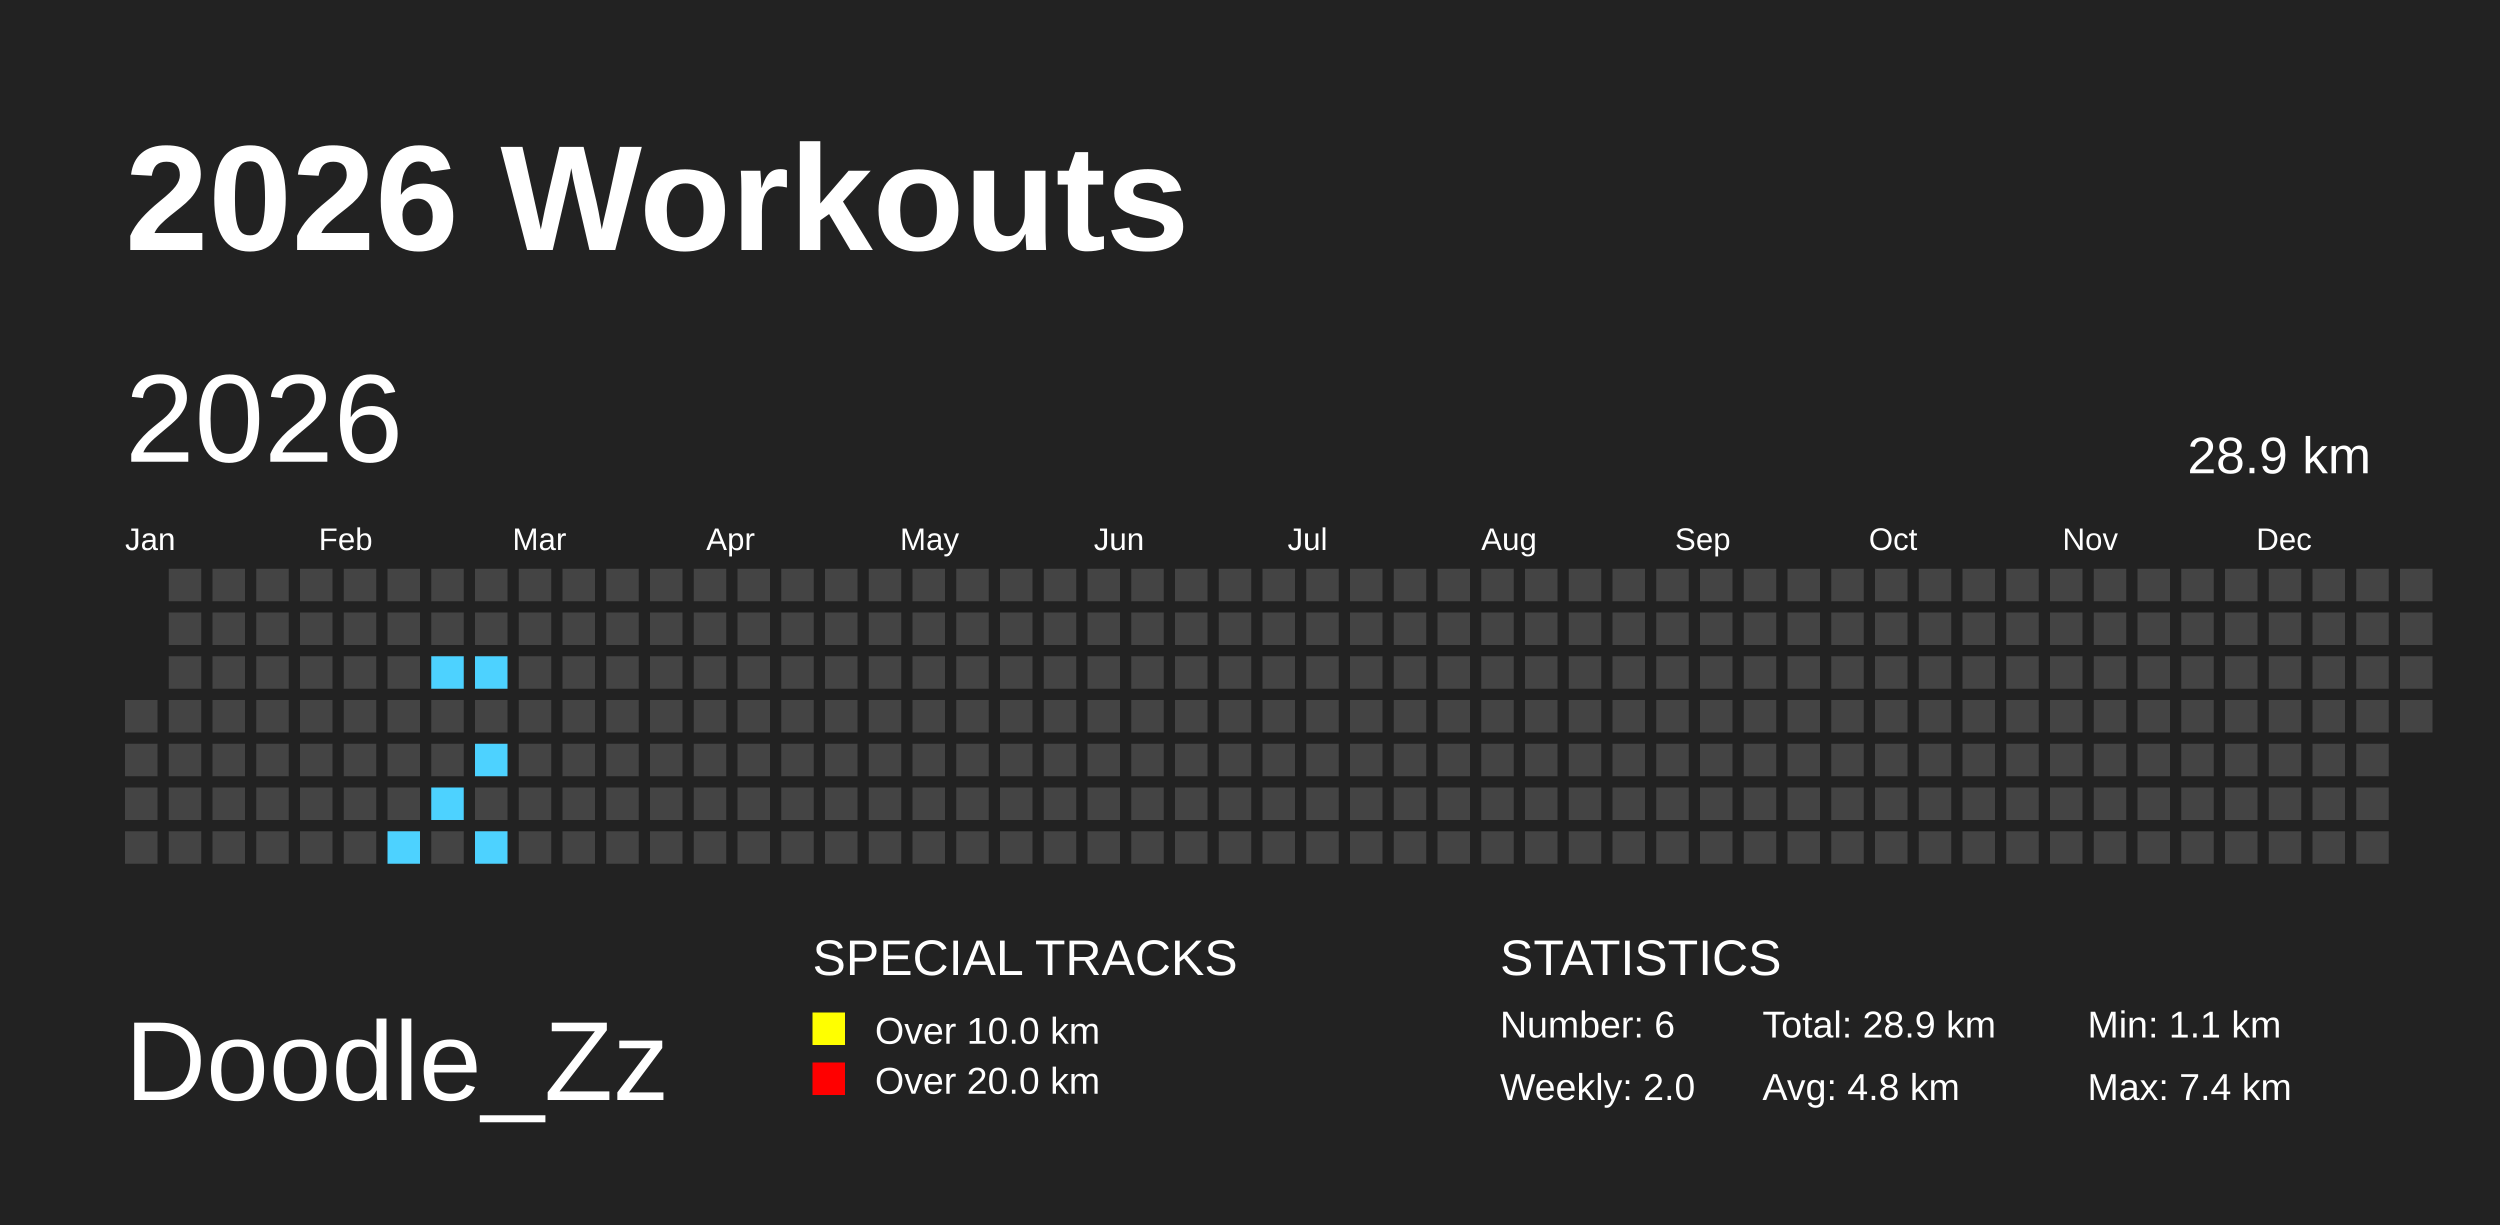
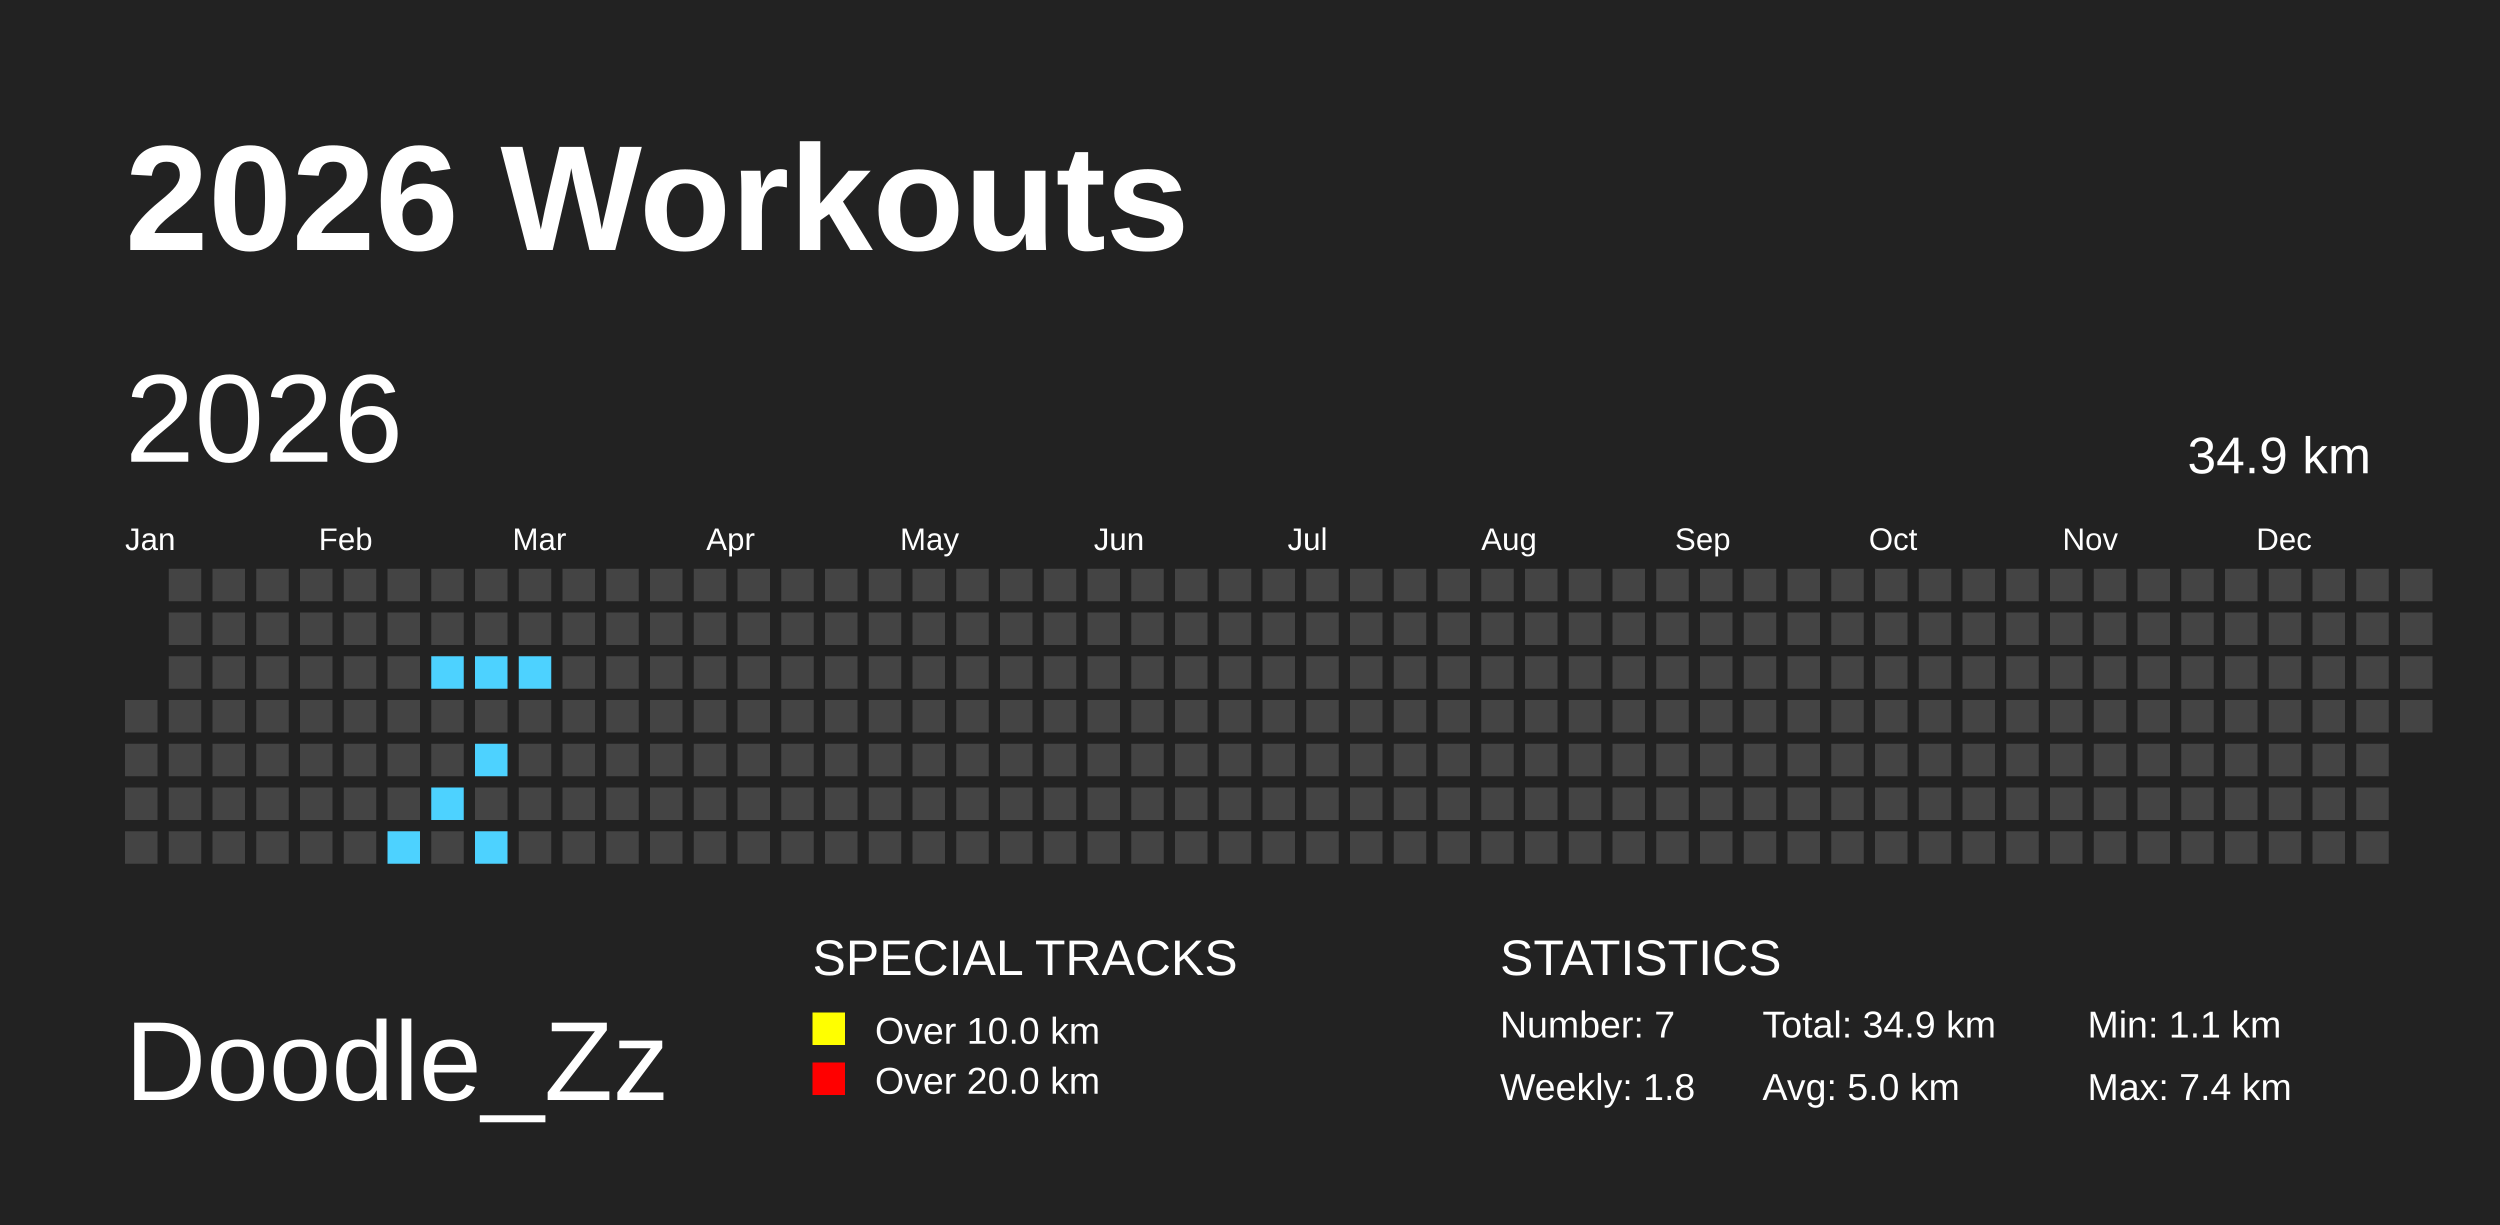
<svg xmlns="http://www.w3.org/2000/svg" baseProfile="full" height="98mm" version="1.1" viewBox="0,0,200,98" width="200mm">
  <defs />
  <rect fill="#222222" height="98" width="200" x="0" y="0" />
  <text fill="#FFFFFF" style="font-size:12px; font-family:Arial; font-weight:bold;" x="10" y="20">2026 Workouts</text>
  <text fill="#FFFFFF" style="font-size:9px; font-family:Arial" x="10" y="88">Doodle_Zz</text>
  <text fill="#FFFFFF" style="font-size:4px; font-family:Arial" x="65" y="78">SPECIAL TRACKS</text>
  <rect fill="yellow" height="2.6" width="2.6" x="65" y="81" />
  <text fill="#FFFFFF" style="font-size:3px; font-family:Arial" x="70" y="83.5">Over 10.0 km</text>
  <rect fill="red" height="2.6" width="2.6" x="65" y="85" />
  <text fill="#FFFFFF" style="font-size:3px; font-family:Arial" x="70" y="87.5">Over 20.0 km</text>
  <text fill="#FFFFFF" style="font-size:4px; font-family:Arial" x="120" y="78">STATISTICS</text>
-   <text fill="#FFFFFF" style="font-size:3px; font-family:Arial" x="120" y="83">Number: 6</text>
-   <text fill="#FFFFFF" style="font-size:3px; font-family:Arial" x="120" y="88">Weekly: 2.0</text>
-   <text fill="#FFFFFF" style="font-size:3px; font-family:Arial" x="141" y="83">Total: 28.9 km</text>
-   <text fill="#FFFFFF" style="font-size:3px; font-family:Arial" x="141" y="88">Avg: 4.8 km</text>
+   <text fill="#FFFFFF" style="font-size:3px; font-family:Arial" x="120" y="83">Number: 7</text>
+   <text fill="#FFFFFF" style="font-size:3px; font-family:Arial" x="120" y="88">Weekly: 1.8</text>
+   <text fill="#FFFFFF" style="font-size:3px; font-family:Arial" x="141" y="83">Total: 34.9 km</text>
+   <text fill="#FFFFFF" style="font-size:3px; font-family:Arial" x="141" y="88">Avg: 5.0 km</text>
  <text fill="#FFFFFF" style="font-size:3px; font-family:Arial" x="167" y="83">Min: 1.1 km</text>
  <text fill="#FFFFFF" style="font-size:3px; font-family:Arial" x="167" y="88">Max: 7.4 km</text>
  <text dominant-baseline="hanging" fill="#FFFFFF" style="font-size:10.0px; font-family:Arial;" x="10" y="30">2026</text>
-   <text dominant-baseline="hanging" fill="#FFFFFF" style="font-size:4.125px; font-family:Arial;" x="175" y="35">28.9 km</text>
+   <text dominant-baseline="hanging" fill="#FFFFFF" style="font-size:4.125px; font-family:Arial;" x="175" y="35">34.9 km</text>
  <text fill="#FFFFFF" style="font-size:2.5px; font-family:Arial" x="10.0" y="44">Jan</text>
  <text fill="#FFFFFF" style="font-size:2.5px; font-family:Arial" x="25.5" y="44">Feb</text>
  <text fill="#FFFFFF" style="font-size:2.5px; font-family:Arial" x="41.0" y="44">Mar</text>
  <text fill="#FFFFFF" style="font-size:2.5px; font-family:Arial" x="56.5" y="44">Apr</text>
  <text fill="#FFFFFF" style="font-size:2.5px; font-family:Arial" x="72.0" y="44">May</text>
  <text fill="#FFFFFF" style="font-size:2.5px; font-family:Arial" x="87.5" y="44">Jun</text>
  <text fill="#FFFFFF" style="font-size:2.5px; font-family:Arial" x="103.0" y="44">Jul</text>
  <text fill="#FFFFFF" style="font-size:2.5px; font-family:Arial" x="118.5" y="44">Aug</text>
  <text fill="#FFFFFF" style="font-size:2.5px; font-family:Arial" x="134.0" y="44">Sep</text>
  <text fill="#FFFFFF" style="font-size:2.5px; font-family:Arial" x="149.5" y="44">Oct</text>
  <text fill="#FFFFFF" style="font-size:2.5px; font-family:Arial" x="165.0" y="44">Nov</text>
  <text fill="#FFFFFF" style="font-size:2.5px; font-family:Arial" x="180.5" y="44">Dec</text>
  <rect fill="#444444" height="2.6" width="2.6" x="10.0" y="56.0" />
  <rect fill="#444444" height="2.6" width="2.6" x="10.0" y="59.5" />
  <rect fill="#444444" height="2.6" width="2.6" x="10.0" y="63.0" />
  <rect fill="#444444" height="2.6" width="2.6" x="10.0" y="66.5" />
  <rect fill="#444444" height="2.6" width="2.6" x="13.5" y="45.5" />
  <rect fill="#444444" height="2.6" width="2.6" x="13.5" y="49.0" />
  <rect fill="#444444" height="2.6" width="2.6" x="13.5" y="52.5" />
  <rect fill="#444444" height="2.6" width="2.6" x="13.5" y="56.0" />
  <rect fill="#444444" height="2.6" width="2.6" x="13.5" y="59.5" />
  <rect fill="#444444" height="2.6" width="2.6" x="13.5" y="63.0" />
  <rect fill="#444444" height="2.6" width="2.6" x="13.5" y="66.5" />
  <rect fill="#444444" height="2.6" width="2.6" x="17.0" y="45.5" />
  <rect fill="#444444" height="2.6" width="2.6" x="17.0" y="49.0" />
  <rect fill="#444444" height="2.6" width="2.6" x="17.0" y="52.5" />
  <rect fill="#444444" height="2.6" width="2.6" x="17.0" y="56.0" />
  <rect fill="#444444" height="2.6" width="2.6" x="17.0" y="59.5" />
  <rect fill="#444444" height="2.6" width="2.6" x="17.0" y="63.0" />
  <rect fill="#444444" height="2.6" width="2.6" x="17.0" y="66.5" />
  <rect fill="#444444" height="2.6" width="2.6" x="20.5" y="45.5" />
  <rect fill="#444444" height="2.6" width="2.6" x="20.5" y="49.0" />
  <rect fill="#444444" height="2.6" width="2.6" x="20.5" y="52.5" />
  <rect fill="#444444" height="2.6" width="2.6" x="20.5" y="56.0" />
  <rect fill="#444444" height="2.6" width="2.6" x="20.5" y="59.5" />
  <rect fill="#444444" height="2.6" width="2.6" x="20.5" y="63.0" />
  <rect fill="#444444" height="2.6" width="2.6" x="20.5" y="66.5" />
  <rect fill="#444444" height="2.6" width="2.6" x="24.0" y="45.5" />
  <rect fill="#444444" height="2.6" width="2.6" x="24.0" y="49.0" />
  <rect fill="#444444" height="2.6" width="2.6" x="24.0" y="52.5" />
  <rect fill="#444444" height="2.6" width="2.6" x="24.0" y="56.0" />
  <rect fill="#444444" height="2.6" width="2.6" x="24.0" y="59.5" />
  <rect fill="#444444" height="2.6" width="2.6" x="24.0" y="63.0" />
  <rect fill="#444444" height="2.6" width="2.6" x="24.0" y="66.5" />
  <rect fill="#444444" height="2.6" width="2.6" x="27.5" y="45.5" />
  <rect fill="#444444" height="2.6" width="2.6" x="27.5" y="49.0" />
  <rect fill="#444444" height="2.6" width="2.6" x="27.5" y="52.5" />
  <rect fill="#444444" height="2.6" width="2.6" x="27.5" y="56.0" />
  <rect fill="#444444" height="2.6" width="2.6" x="27.5" y="59.5" />
  <rect fill="#444444" height="2.6" width="2.6" x="27.5" y="63.0" />
  <rect fill="#444444" height="2.6" width="2.6" x="27.5" y="66.5" />
  <rect fill="#444444" height="2.6" width="2.6" x="31.0" y="45.5" />
  <rect fill="#444444" height="2.6" width="2.6" x="31.0" y="49.0" />
  <rect fill="#444444" height="2.6" width="2.6" x="31.0" y="52.5" />
  <rect fill="#444444" height="2.6" width="2.6" x="31.0" y="56.0" />
  <rect fill="#444444" height="2.6" width="2.6" x="31.0" y="59.5" />
  <rect fill="#444444" height="2.6" width="2.6" x="31.0" y="63.0" />
  <rect fill="#4DD2FF" height="2.6" width="2.6" x="31.0" y="66.5" />
  <rect fill="#444444" height="2.6" width="2.6" x="34.5" y="45.5" />
  <rect fill="#444444" height="2.6" width="2.6" x="34.5" y="49.0" />
  <rect fill="#4DD2FF" height="2.6" width="2.6" x="34.5" y="52.5" />
  <rect fill="#444444" height="2.6" width="2.6" x="34.5" y="56.0" />
  <rect fill="#444444" height="2.6" width="2.6" x="34.5" y="59.5" />
  <rect fill="#4DD2FF" height="2.6" width="2.6" x="34.5" y="63.0" />
  <rect fill="#444444" height="2.6" width="2.6" x="34.5" y="66.5" />
  <rect fill="#444444" height="2.6" width="2.6" x="38.0" y="45.5" />
  <rect fill="#444444" height="2.6" width="2.6" x="38.0" y="49.0" />
  <rect fill="#4DD2FF" height="2.6" width="2.6" x="38.0" y="52.5" />
  <rect fill="#444444" height="2.6" width="2.6" x="38.0" y="56.0" />
  <rect fill="#4DD2FF" height="2.6" width="2.6" x="38.0" y="59.5" />
  <rect fill="#444444" height="2.6" width="2.6" x="38.0" y="63.0" />
  <rect fill="#4DD2FF" height="2.6" width="2.6" x="38.0" y="66.5" />
  <rect fill="#444444" height="2.6" width="2.6" x="41.5" y="45.5" />
  <rect fill="#444444" height="2.6" width="2.6" x="41.5" y="49.0" />
-   <rect fill="#444444" height="2.6" width="2.6" x="41.5" y="52.5" />
+   <rect fill="#4DD2FF" height="2.6" width="2.6" x="41.5" y="52.5" />
  <rect fill="#444444" height="2.6" width="2.6" x="41.5" y="56.0" />
  <rect fill="#444444" height="2.6" width="2.6" x="41.5" y="59.5" />
  <rect fill="#444444" height="2.6" width="2.6" x="41.5" y="63.0" />
  <rect fill="#444444" height="2.6" width="2.6" x="41.5" y="66.5" />
  <rect fill="#444444" height="2.6" width="2.6" x="45.0" y="45.5" />
  <rect fill="#444444" height="2.6" width="2.6" x="45.0" y="49.0" />
  <rect fill="#444444" height="2.6" width="2.6" x="45.0" y="52.5" />
  <rect fill="#444444" height="2.6" width="2.6" x="45.0" y="56.0" />
  <rect fill="#444444" height="2.6" width="2.6" x="45.0" y="59.5" />
  <rect fill="#444444" height="2.6" width="2.6" x="45.0" y="63.0" />
  <rect fill="#444444" height="2.6" width="2.6" x="45.0" y="66.5" />
  <rect fill="#444444" height="2.6" width="2.6" x="48.5" y="45.5" />
  <rect fill="#444444" height="2.6" width="2.6" x="48.5" y="49.0" />
  <rect fill="#444444" height="2.6" width="2.6" x="48.5" y="52.5" />
  <rect fill="#444444" height="2.6" width="2.6" x="48.5" y="56.0" />
  <rect fill="#444444" height="2.6" width="2.6" x="48.5" y="59.5" />
  <rect fill="#444444" height="2.6" width="2.6" x="48.5" y="63.0" />
  <rect fill="#444444" height="2.6" width="2.6" x="48.5" y="66.5" />
  <rect fill="#444444" height="2.6" width="2.6" x="52.0" y="45.5" />
  <rect fill="#444444" height="2.6" width="2.6" x="52.0" y="49.0" />
  <rect fill="#444444" height="2.6" width="2.6" x="52.0" y="52.5" />
  <rect fill="#444444" height="2.6" width="2.6" x="52.0" y="56.0" />
  <rect fill="#444444" height="2.6" width="2.6" x="52.0" y="59.5" />
  <rect fill="#444444" height="2.6" width="2.6" x="52.0" y="63.0" />
  <rect fill="#444444" height="2.6" width="2.6" x="52.0" y="66.5" />
  <rect fill="#444444" height="2.6" width="2.6" x="55.5" y="45.5" />
  <rect fill="#444444" height="2.6" width="2.6" x="55.5" y="49.0" />
  <rect fill="#444444" height="2.6" width="2.6" x="55.5" y="52.5" />
  <rect fill="#444444" height="2.6" width="2.6" x="55.5" y="56.0" />
  <rect fill="#444444" height="2.6" width="2.6" x="55.5" y="59.5" />
  <rect fill="#444444" height="2.6" width="2.6" x="55.5" y="63.0" />
  <rect fill="#444444" height="2.6" width="2.6" x="55.5" y="66.5" />
  <rect fill="#444444" height="2.6" width="2.6" x="59.0" y="45.5" />
  <rect fill="#444444" height="2.6" width="2.6" x="59.0" y="49.0" />
  <rect fill="#444444" height="2.6" width="2.6" x="59.0" y="52.5" />
  <rect fill="#444444" height="2.6" width="2.6" x="59.0" y="56.0" />
  <rect fill="#444444" height="2.6" width="2.6" x="59.0" y="59.5" />
  <rect fill="#444444" height="2.6" width="2.6" x="59.0" y="63.0" />
  <rect fill="#444444" height="2.6" width="2.6" x="59.0" y="66.5" />
  <rect fill="#444444" height="2.6" width="2.6" x="62.5" y="45.5" />
  <rect fill="#444444" height="2.6" width="2.6" x="62.5" y="49.0" />
  <rect fill="#444444" height="2.6" width="2.6" x="62.5" y="52.5" />
  <rect fill="#444444" height="2.6" width="2.6" x="62.5" y="56.0" />
  <rect fill="#444444" height="2.6" width="2.6" x="62.5" y="59.5" />
  <rect fill="#444444" height="2.6" width="2.6" x="62.5" y="63.0" />
  <rect fill="#444444" height="2.6" width="2.6" x="62.5" y="66.5" />
  <rect fill="#444444" height="2.6" width="2.6" x="66.0" y="45.5" />
  <rect fill="#444444" height="2.6" width="2.6" x="66.0" y="49.0" />
  <rect fill="#444444" height="2.6" width="2.6" x="66.0" y="52.5" />
  <rect fill="#444444" height="2.6" width="2.6" x="66.0" y="56.0" />
  <rect fill="#444444" height="2.6" width="2.6" x="66.0" y="59.5" />
  <rect fill="#444444" height="2.6" width="2.6" x="66.0" y="63.0" />
  <rect fill="#444444" height="2.6" width="2.6" x="66.0" y="66.5" />
  <rect fill="#444444" height="2.6" width="2.6" x="69.5" y="45.5" />
  <rect fill="#444444" height="2.6" width="2.6" x="69.5" y="49.0" />
  <rect fill="#444444" height="2.6" width="2.6" x="69.5" y="52.5" />
  <rect fill="#444444" height="2.6" width="2.6" x="69.5" y="56.0" />
  <rect fill="#444444" height="2.6" width="2.6" x="69.5" y="59.5" />
  <rect fill="#444444" height="2.6" width="2.6" x="69.5" y="63.0" />
  <rect fill="#444444" height="2.6" width="2.6" x="69.5" y="66.5" />
  <rect fill="#444444" height="2.6" width="2.6" x="73.0" y="45.5" />
  <rect fill="#444444" height="2.6" width="2.6" x="73.0" y="49.0" />
  <rect fill="#444444" height="2.6" width="2.6" x="73.0" y="52.5" />
  <rect fill="#444444" height="2.6" width="2.6" x="73.0" y="56.0" />
  <rect fill="#444444" height="2.6" width="2.6" x="73.0" y="59.5" />
  <rect fill="#444444" height="2.6" width="2.6" x="73.0" y="63.0" />
  <rect fill="#444444" height="2.6" width="2.6" x="73.0" y="66.5" />
  <rect fill="#444444" height="2.6" width="2.6" x="76.5" y="45.5" />
  <rect fill="#444444" height="2.6" width="2.6" x="76.5" y="49.0" />
  <rect fill="#444444" height="2.6" width="2.6" x="76.5" y="52.5" />
  <rect fill="#444444" height="2.6" width="2.6" x="76.5" y="56.0" />
  <rect fill="#444444" height="2.6" width="2.6" x="76.5" y="59.5" />
  <rect fill="#444444" height="2.6" width="2.6" x="76.5" y="63.0" />
  <rect fill="#444444" height="2.6" width="2.6" x="76.5" y="66.5" />
  <rect fill="#444444" height="2.6" width="2.6" x="80.0" y="45.5" />
  <rect fill="#444444" height="2.6" width="2.6" x="80.0" y="49.0" />
  <rect fill="#444444" height="2.6" width="2.6" x="80.0" y="52.5" />
  <rect fill="#444444" height="2.6" width="2.6" x="80.0" y="56.0" />
  <rect fill="#444444" height="2.6" width="2.6" x="80.0" y="59.5" />
  <rect fill="#444444" height="2.6" width="2.6" x="80.0" y="63.0" />
  <rect fill="#444444" height="2.6" width="2.6" x="80.0" y="66.5" />
  <rect fill="#444444" height="2.6" width="2.6" x="83.5" y="45.5" />
  <rect fill="#444444" height="2.6" width="2.6" x="83.5" y="49.0" />
  <rect fill="#444444" height="2.6" width="2.6" x="83.5" y="52.5" />
  <rect fill="#444444" height="2.6" width="2.6" x="83.5" y="56.0" />
  <rect fill="#444444" height="2.6" width="2.6" x="83.5" y="59.5" />
  <rect fill="#444444" height="2.6" width="2.6" x="83.5" y="63.0" />
  <rect fill="#444444" height="2.6" width="2.6" x="83.5" y="66.5" />
  <rect fill="#444444" height="2.6" width="2.6" x="87.0" y="45.5" />
  <rect fill="#444444" height="2.6" width="2.6" x="87.0" y="49.0" />
  <rect fill="#444444" height="2.6" width="2.6" x="87.0" y="52.5" />
  <rect fill="#444444" height="2.6" width="2.6" x="87.0" y="56.0" />
  <rect fill="#444444" height="2.6" width="2.6" x="87.0" y="59.5" />
  <rect fill="#444444" height="2.6" width="2.6" x="87.0" y="63.0" />
  <rect fill="#444444" height="2.6" width="2.6" x="87.0" y="66.5" />
  <rect fill="#444444" height="2.6" width="2.6" x="90.5" y="45.5" />
  <rect fill="#444444" height="2.6" width="2.6" x="90.5" y="49.0" />
  <rect fill="#444444" height="2.6" width="2.6" x="90.5" y="52.5" />
  <rect fill="#444444" height="2.6" width="2.6" x="90.5" y="56.0" />
  <rect fill="#444444" height="2.6" width="2.6" x="90.5" y="59.5" />
  <rect fill="#444444" height="2.6" width="2.6" x="90.5" y="63.0" />
  <rect fill="#444444" height="2.6" width="2.6" x="90.5" y="66.5" />
  <rect fill="#444444" height="2.6" width="2.6" x="94.0" y="45.5" />
  <rect fill="#444444" height="2.6" width="2.6" x="94.0" y="49.0" />
  <rect fill="#444444" height="2.6" width="2.6" x="94.0" y="52.5" />
  <rect fill="#444444" height="2.6" width="2.6" x="94.0" y="56.0" />
  <rect fill="#444444" height="2.6" width="2.6" x="94.0" y="59.5" />
  <rect fill="#444444" height="2.6" width="2.6" x="94.0" y="63.0" />
  <rect fill="#444444" height="2.6" width="2.6" x="94.0" y="66.5" />
  <rect fill="#444444" height="2.6" width="2.6" x="97.5" y="45.5" />
  <rect fill="#444444" height="2.6" width="2.6" x="97.5" y="49.0" />
  <rect fill="#444444" height="2.6" width="2.6" x="97.5" y="52.5" />
  <rect fill="#444444" height="2.6" width="2.6" x="97.5" y="56.0" />
  <rect fill="#444444" height="2.6" width="2.6" x="97.5" y="59.5" />
  <rect fill="#444444" height="2.6" width="2.6" x="97.5" y="63.0" />
  <rect fill="#444444" height="2.6" width="2.6" x="97.5" y="66.5" />
  <rect fill="#444444" height="2.6" width="2.6" x="101.0" y="45.5" />
  <rect fill="#444444" height="2.6" width="2.6" x="101.0" y="49.0" />
  <rect fill="#444444" height="2.6" width="2.6" x="101.0" y="52.5" />
  <rect fill="#444444" height="2.6" width="2.6" x="101.0" y="56.0" />
  <rect fill="#444444" height="2.6" width="2.6" x="101.0" y="59.5" />
  <rect fill="#444444" height="2.6" width="2.6" x="101.0" y="63.0" />
  <rect fill="#444444" height="2.6" width="2.6" x="101.0" y="66.5" />
  <rect fill="#444444" height="2.6" width="2.6" x="104.5" y="45.5" />
  <rect fill="#444444" height="2.6" width="2.6" x="104.5" y="49.0" />
  <rect fill="#444444" height="2.6" width="2.6" x="104.5" y="52.5" />
  <rect fill="#444444" height="2.6" width="2.6" x="104.5" y="56.0" />
  <rect fill="#444444" height="2.6" width="2.6" x="104.5" y="59.5" />
  <rect fill="#444444" height="2.6" width="2.6" x="104.5" y="63.0" />
  <rect fill="#444444" height="2.6" width="2.6" x="104.5" y="66.5" />
  <rect fill="#444444" height="2.6" width="2.6" x="108.0" y="45.5" />
  <rect fill="#444444" height="2.6" width="2.6" x="108.0" y="49.0" />
  <rect fill="#444444" height="2.6" width="2.6" x="108.0" y="52.5" />
  <rect fill="#444444" height="2.6" width="2.6" x="108.0" y="56.0" />
  <rect fill="#444444" height="2.6" width="2.6" x="108.0" y="59.5" />
  <rect fill="#444444" height="2.6" width="2.6" x="108.0" y="63.0" />
  <rect fill="#444444" height="2.6" width="2.6" x="108.0" y="66.5" />
  <rect fill="#444444" height="2.6" width="2.6" x="111.5" y="45.5" />
  <rect fill="#444444" height="2.6" width="2.6" x="111.5" y="49.0" />
  <rect fill="#444444" height="2.6" width="2.6" x="111.5" y="52.5" />
  <rect fill="#444444" height="2.6" width="2.6" x="111.5" y="56.0" />
  <rect fill="#444444" height="2.6" width="2.6" x="111.5" y="59.5" />
  <rect fill="#444444" height="2.6" width="2.6" x="111.5" y="63.0" />
  <rect fill="#444444" height="2.6" width="2.6" x="111.5" y="66.5" />
  <rect fill="#444444" height="2.6" width="2.6" x="115.0" y="45.5" />
  <rect fill="#444444" height="2.6" width="2.6" x="115.0" y="49.0" />
  <rect fill="#444444" height="2.6" width="2.6" x="115.0" y="52.5" />
  <rect fill="#444444" height="2.6" width="2.6" x="115.0" y="56.0" />
  <rect fill="#444444" height="2.6" width="2.6" x="115.0" y="59.5" />
  <rect fill="#444444" height="2.6" width="2.6" x="115.0" y="63.0" />
  <rect fill="#444444" height="2.6" width="2.6" x="115.0" y="66.5" />
  <rect fill="#444444" height="2.6" width="2.6" x="118.5" y="45.5" />
  <rect fill="#444444" height="2.6" width="2.6" x="118.5" y="49.0" />
  <rect fill="#444444" height="2.6" width="2.6" x="118.5" y="52.5" />
  <rect fill="#444444" height="2.6" width="2.6" x="118.5" y="56.0" />
  <rect fill="#444444" height="2.6" width="2.6" x="118.5" y="59.5" />
  <rect fill="#444444" height="2.6" width="2.6" x="118.5" y="63.0" />
  <rect fill="#444444" height="2.6" width="2.6" x="118.5" y="66.5" />
  <rect fill="#444444" height="2.6" width="2.6" x="122.0" y="45.5" />
  <rect fill="#444444" height="2.6" width="2.6" x="122.0" y="49.0" />
  <rect fill="#444444" height="2.6" width="2.6" x="122.0" y="52.5" />
  <rect fill="#444444" height="2.6" width="2.6" x="122.0" y="56.0" />
  <rect fill="#444444" height="2.6" width="2.6" x="122.0" y="59.5" />
  <rect fill="#444444" height="2.6" width="2.6" x="122.0" y="63.0" />
  <rect fill="#444444" height="2.6" width="2.6" x="122.0" y="66.5" />
  <rect fill="#444444" height="2.6" width="2.6" x="125.5" y="45.5" />
  <rect fill="#444444" height="2.6" width="2.6" x="125.5" y="49.0" />
  <rect fill="#444444" height="2.6" width="2.6" x="125.5" y="52.5" />
  <rect fill="#444444" height="2.6" width="2.6" x="125.5" y="56.0" />
  <rect fill="#444444" height="2.6" width="2.6" x="125.5" y="59.5" />
  <rect fill="#444444" height="2.6" width="2.6" x="125.5" y="63.0" />
  <rect fill="#444444" height="2.6" width="2.6" x="125.5" y="66.5" />
  <rect fill="#444444" height="2.6" width="2.6" x="129.0" y="45.5" />
  <rect fill="#444444" height="2.6" width="2.6" x="129.0" y="49.0" />
  <rect fill="#444444" height="2.6" width="2.6" x="129.0" y="52.5" />
  <rect fill="#444444" height="2.6" width="2.6" x="129.0" y="56.0" />
  <rect fill="#444444" height="2.6" width="2.6" x="129.0" y="59.5" />
  <rect fill="#444444" height="2.6" width="2.6" x="129.0" y="63.0" />
  <rect fill="#444444" height="2.6" width="2.6" x="129.0" y="66.5" />
  <rect fill="#444444" height="2.6" width="2.6" x="132.5" y="45.5" />
  <rect fill="#444444" height="2.6" width="2.6" x="132.5" y="49.0" />
  <rect fill="#444444" height="2.6" width="2.6" x="132.5" y="52.5" />
  <rect fill="#444444" height="2.6" width="2.6" x="132.5" y="56.0" />
  <rect fill="#444444" height="2.6" width="2.6" x="132.5" y="59.5" />
  <rect fill="#444444" height="2.6" width="2.6" x="132.5" y="63.0" />
  <rect fill="#444444" height="2.6" width="2.6" x="132.5" y="66.5" />
  <rect fill="#444444" height="2.6" width="2.6" x="136.0" y="45.5" />
  <rect fill="#444444" height="2.6" width="2.6" x="136.0" y="49.0" />
  <rect fill="#444444" height="2.6" width="2.6" x="136.0" y="52.5" />
  <rect fill="#444444" height="2.6" width="2.6" x="136.0" y="56.0" />
  <rect fill="#444444" height="2.6" width="2.6" x="136.0" y="59.5" />
  <rect fill="#444444" height="2.6" width="2.6" x="136.0" y="63.0" />
  <rect fill="#444444" height="2.6" width="2.6" x="136.0" y="66.5" />
  <rect fill="#444444" height="2.6" width="2.6" x="139.5" y="45.5" />
  <rect fill="#444444" height="2.6" width="2.6" x="139.5" y="49.0" />
  <rect fill="#444444" height="2.6" width="2.6" x="139.5" y="52.5" />
  <rect fill="#444444" height="2.6" width="2.6" x="139.5" y="56.0" />
  <rect fill="#444444" height="2.6" width="2.6" x="139.5" y="59.5" />
  <rect fill="#444444" height="2.6" width="2.6" x="139.5" y="63.0" />
  <rect fill="#444444" height="2.6" width="2.6" x="139.5" y="66.5" />
  <rect fill="#444444" height="2.6" width="2.6" x="143.0" y="45.5" />
  <rect fill="#444444" height="2.6" width="2.6" x="143.0" y="49.0" />
  <rect fill="#444444" height="2.6" width="2.6" x="143.0" y="52.5" />
  <rect fill="#444444" height="2.6" width="2.6" x="143.0" y="56.0" />
  <rect fill="#444444" height="2.6" width="2.6" x="143.0" y="59.5" />
  <rect fill="#444444" height="2.6" width="2.6" x="143.0" y="63.0" />
  <rect fill="#444444" height="2.6" width="2.6" x="143.0" y="66.5" />
  <rect fill="#444444" height="2.6" width="2.6" x="146.5" y="45.5" />
  <rect fill="#444444" height="2.6" width="2.6" x="146.5" y="49.0" />
  <rect fill="#444444" height="2.6" width="2.6" x="146.5" y="52.5" />
  <rect fill="#444444" height="2.6" width="2.6" x="146.5" y="56.0" />
  <rect fill="#444444" height="2.6" width="2.6" x="146.5" y="59.5" />
  <rect fill="#444444" height="2.6" width="2.6" x="146.5" y="63.0" />
  <rect fill="#444444" height="2.6" width="2.6" x="146.5" y="66.5" />
  <rect fill="#444444" height="2.6" width="2.6" x="150.0" y="45.5" />
  <rect fill="#444444" height="2.6" width="2.6" x="150.0" y="49.0" />
  <rect fill="#444444" height="2.6" width="2.6" x="150.0" y="52.5" />
  <rect fill="#444444" height="2.6" width="2.6" x="150.0" y="56.0" />
  <rect fill="#444444" height="2.6" width="2.6" x="150.0" y="59.5" />
  <rect fill="#444444" height="2.6" width="2.6" x="150.0" y="63.0" />
  <rect fill="#444444" height="2.6" width="2.6" x="150.0" y="66.5" />
  <rect fill="#444444" height="2.6" width="2.6" x="153.5" y="45.5" />
  <rect fill="#444444" height="2.6" width="2.6" x="153.5" y="49.0" />
  <rect fill="#444444" height="2.6" width="2.6" x="153.5" y="52.5" />
  <rect fill="#444444" height="2.6" width="2.6" x="153.5" y="56.0" />
  <rect fill="#444444" height="2.6" width="2.6" x="153.5" y="59.5" />
  <rect fill="#444444" height="2.6" width="2.6" x="153.5" y="63.0" />
  <rect fill="#444444" height="2.6" width="2.6" x="153.5" y="66.5" />
  <rect fill="#444444" height="2.6" width="2.6" x="157.0" y="45.5" />
  <rect fill="#444444" height="2.6" width="2.6" x="157.0" y="49.0" />
  <rect fill="#444444" height="2.6" width="2.6" x="157.0" y="52.5" />
  <rect fill="#444444" height="2.6" width="2.6" x="157.0" y="56.0" />
  <rect fill="#444444" height="2.6" width="2.6" x="157.0" y="59.5" />
  <rect fill="#444444" height="2.6" width="2.6" x="157.0" y="63.0" />
  <rect fill="#444444" height="2.6" width="2.6" x="157.0" y="66.5" />
  <rect fill="#444444" height="2.6" width="2.6" x="160.5" y="45.5" />
  <rect fill="#444444" height="2.6" width="2.6" x="160.5" y="49.0" />
  <rect fill="#444444" height="2.6" width="2.6" x="160.5" y="52.5" />
  <rect fill="#444444" height="2.6" width="2.6" x="160.5" y="56.0" />
  <rect fill="#444444" height="2.6" width="2.6" x="160.5" y="59.5" />
  <rect fill="#444444" height="2.6" width="2.6" x="160.5" y="63.0" />
  <rect fill="#444444" height="2.6" width="2.6" x="160.5" y="66.5" />
  <rect fill="#444444" height="2.6" width="2.6" x="164.0" y="45.5" />
  <rect fill="#444444" height="2.6" width="2.6" x="164.0" y="49.0" />
  <rect fill="#444444" height="2.6" width="2.6" x="164.0" y="52.5" />
  <rect fill="#444444" height="2.6" width="2.6" x="164.0" y="56.0" />
  <rect fill="#444444" height="2.6" width="2.6" x="164.0" y="59.5" />
  <rect fill="#444444" height="2.6" width="2.6" x="164.0" y="63.0" />
  <rect fill="#444444" height="2.6" width="2.6" x="164.0" y="66.5" />
  <rect fill="#444444" height="2.6" width="2.6" x="167.5" y="45.5" />
  <rect fill="#444444" height="2.6" width="2.6" x="167.5" y="49.0" />
  <rect fill="#444444" height="2.6" width="2.6" x="167.5" y="52.5" />
  <rect fill="#444444" height="2.6" width="2.6" x="167.5" y="56.0" />
  <rect fill="#444444" height="2.6" width="2.6" x="167.5" y="59.5" />
  <rect fill="#444444" height="2.6" width="2.6" x="167.5" y="63.0" />
  <rect fill="#444444" height="2.6" width="2.6" x="167.5" y="66.5" />
  <rect fill="#444444" height="2.6" width="2.6" x="171.0" y="45.5" />
  <rect fill="#444444" height="2.6" width="2.6" x="171.0" y="49.0" />
  <rect fill="#444444" height="2.6" width="2.6" x="171.0" y="52.5" />
  <rect fill="#444444" height="2.6" width="2.6" x="171.0" y="56.0" />
  <rect fill="#444444" height="2.6" width="2.6" x="171.0" y="59.5" />
  <rect fill="#444444" height="2.6" width="2.6" x="171.0" y="63.0" />
  <rect fill="#444444" height="2.6" width="2.6" x="171.0" y="66.5" />
  <rect fill="#444444" height="2.6" width="2.6" x="174.5" y="45.5" />
  <rect fill="#444444" height="2.6" width="2.6" x="174.5" y="49.0" />
  <rect fill="#444444" height="2.6" width="2.6" x="174.5" y="52.5" />
  <rect fill="#444444" height="2.6" width="2.6" x="174.5" y="56.0" />
  <rect fill="#444444" height="2.6" width="2.6" x="174.5" y="59.5" />
  <rect fill="#444444" height="2.6" width="2.6" x="174.5" y="63.0" />
  <rect fill="#444444" height="2.6" width="2.6" x="174.5" y="66.5" />
  <rect fill="#444444" height="2.6" width="2.6" x="178.0" y="45.5" />
  <rect fill="#444444" height="2.6" width="2.6" x="178.0" y="49.0" />
  <rect fill="#444444" height="2.6" width="2.6" x="178.0" y="52.5" />
  <rect fill="#444444" height="2.6" width="2.6" x="178.0" y="56.0" />
  <rect fill="#444444" height="2.6" width="2.6" x="178.0" y="59.5" />
  <rect fill="#444444" height="2.6" width="2.6" x="178.0" y="63.0" />
  <rect fill="#444444" height="2.6" width="2.6" x="178.0" y="66.5" />
  <rect fill="#444444" height="2.6" width="2.6" x="181.5" y="45.5" />
  <rect fill="#444444" height="2.6" width="2.6" x="181.5" y="49.0" />
  <rect fill="#444444" height="2.6" width="2.6" x="181.5" y="52.5" />
  <rect fill="#444444" height="2.6" width="2.6" x="181.5" y="56.0" />
  <rect fill="#444444" height="2.6" width="2.6" x="181.5" y="59.5" />
  <rect fill="#444444" height="2.6" width="2.6" x="181.5" y="63.0" />
  <rect fill="#444444" height="2.6" width="2.6" x="181.5" y="66.5" />
  <rect fill="#444444" height="2.6" width="2.6" x="185.0" y="45.5" />
  <rect fill="#444444" height="2.6" width="2.6" x="185.0" y="49.0" />
  <rect fill="#444444" height="2.6" width="2.6" x="185.0" y="52.5" />
  <rect fill="#444444" height="2.6" width="2.6" x="185.0" y="56.0" />
  <rect fill="#444444" height="2.6" width="2.6" x="185.0" y="59.5" />
  <rect fill="#444444" height="2.6" width="2.6" x="185.0" y="63.0" />
  <rect fill="#444444" height="2.6" width="2.6" x="185.0" y="66.5" />
  <rect fill="#444444" height="2.6" width="2.6" x="188.5" y="45.5" />
  <rect fill="#444444" height="2.6" width="2.6" x="188.5" y="49.0" />
  <rect fill="#444444" height="2.6" width="2.6" x="188.5" y="52.5" />
  <rect fill="#444444" height="2.6" width="2.6" x="188.5" y="56.0" />
  <rect fill="#444444" height="2.6" width="2.6" x="188.5" y="59.5" />
  <rect fill="#444444" height="2.6" width="2.6" x="188.5" y="63.0" />
  <rect fill="#444444" height="2.6" width="2.6" x="188.5" y="66.5" />
  <rect fill="#444444" height="2.6" width="2.6" x="192.0" y="45.5" />
  <rect fill="#444444" height="2.6" width="2.6" x="192.0" y="49.0" />
  <rect fill="#444444" height="2.6" width="2.6" x="192.0" y="52.5" />
  <rect fill="#444444" height="2.6" width="2.6" x="192.0" y="56.0" />
</svg>
